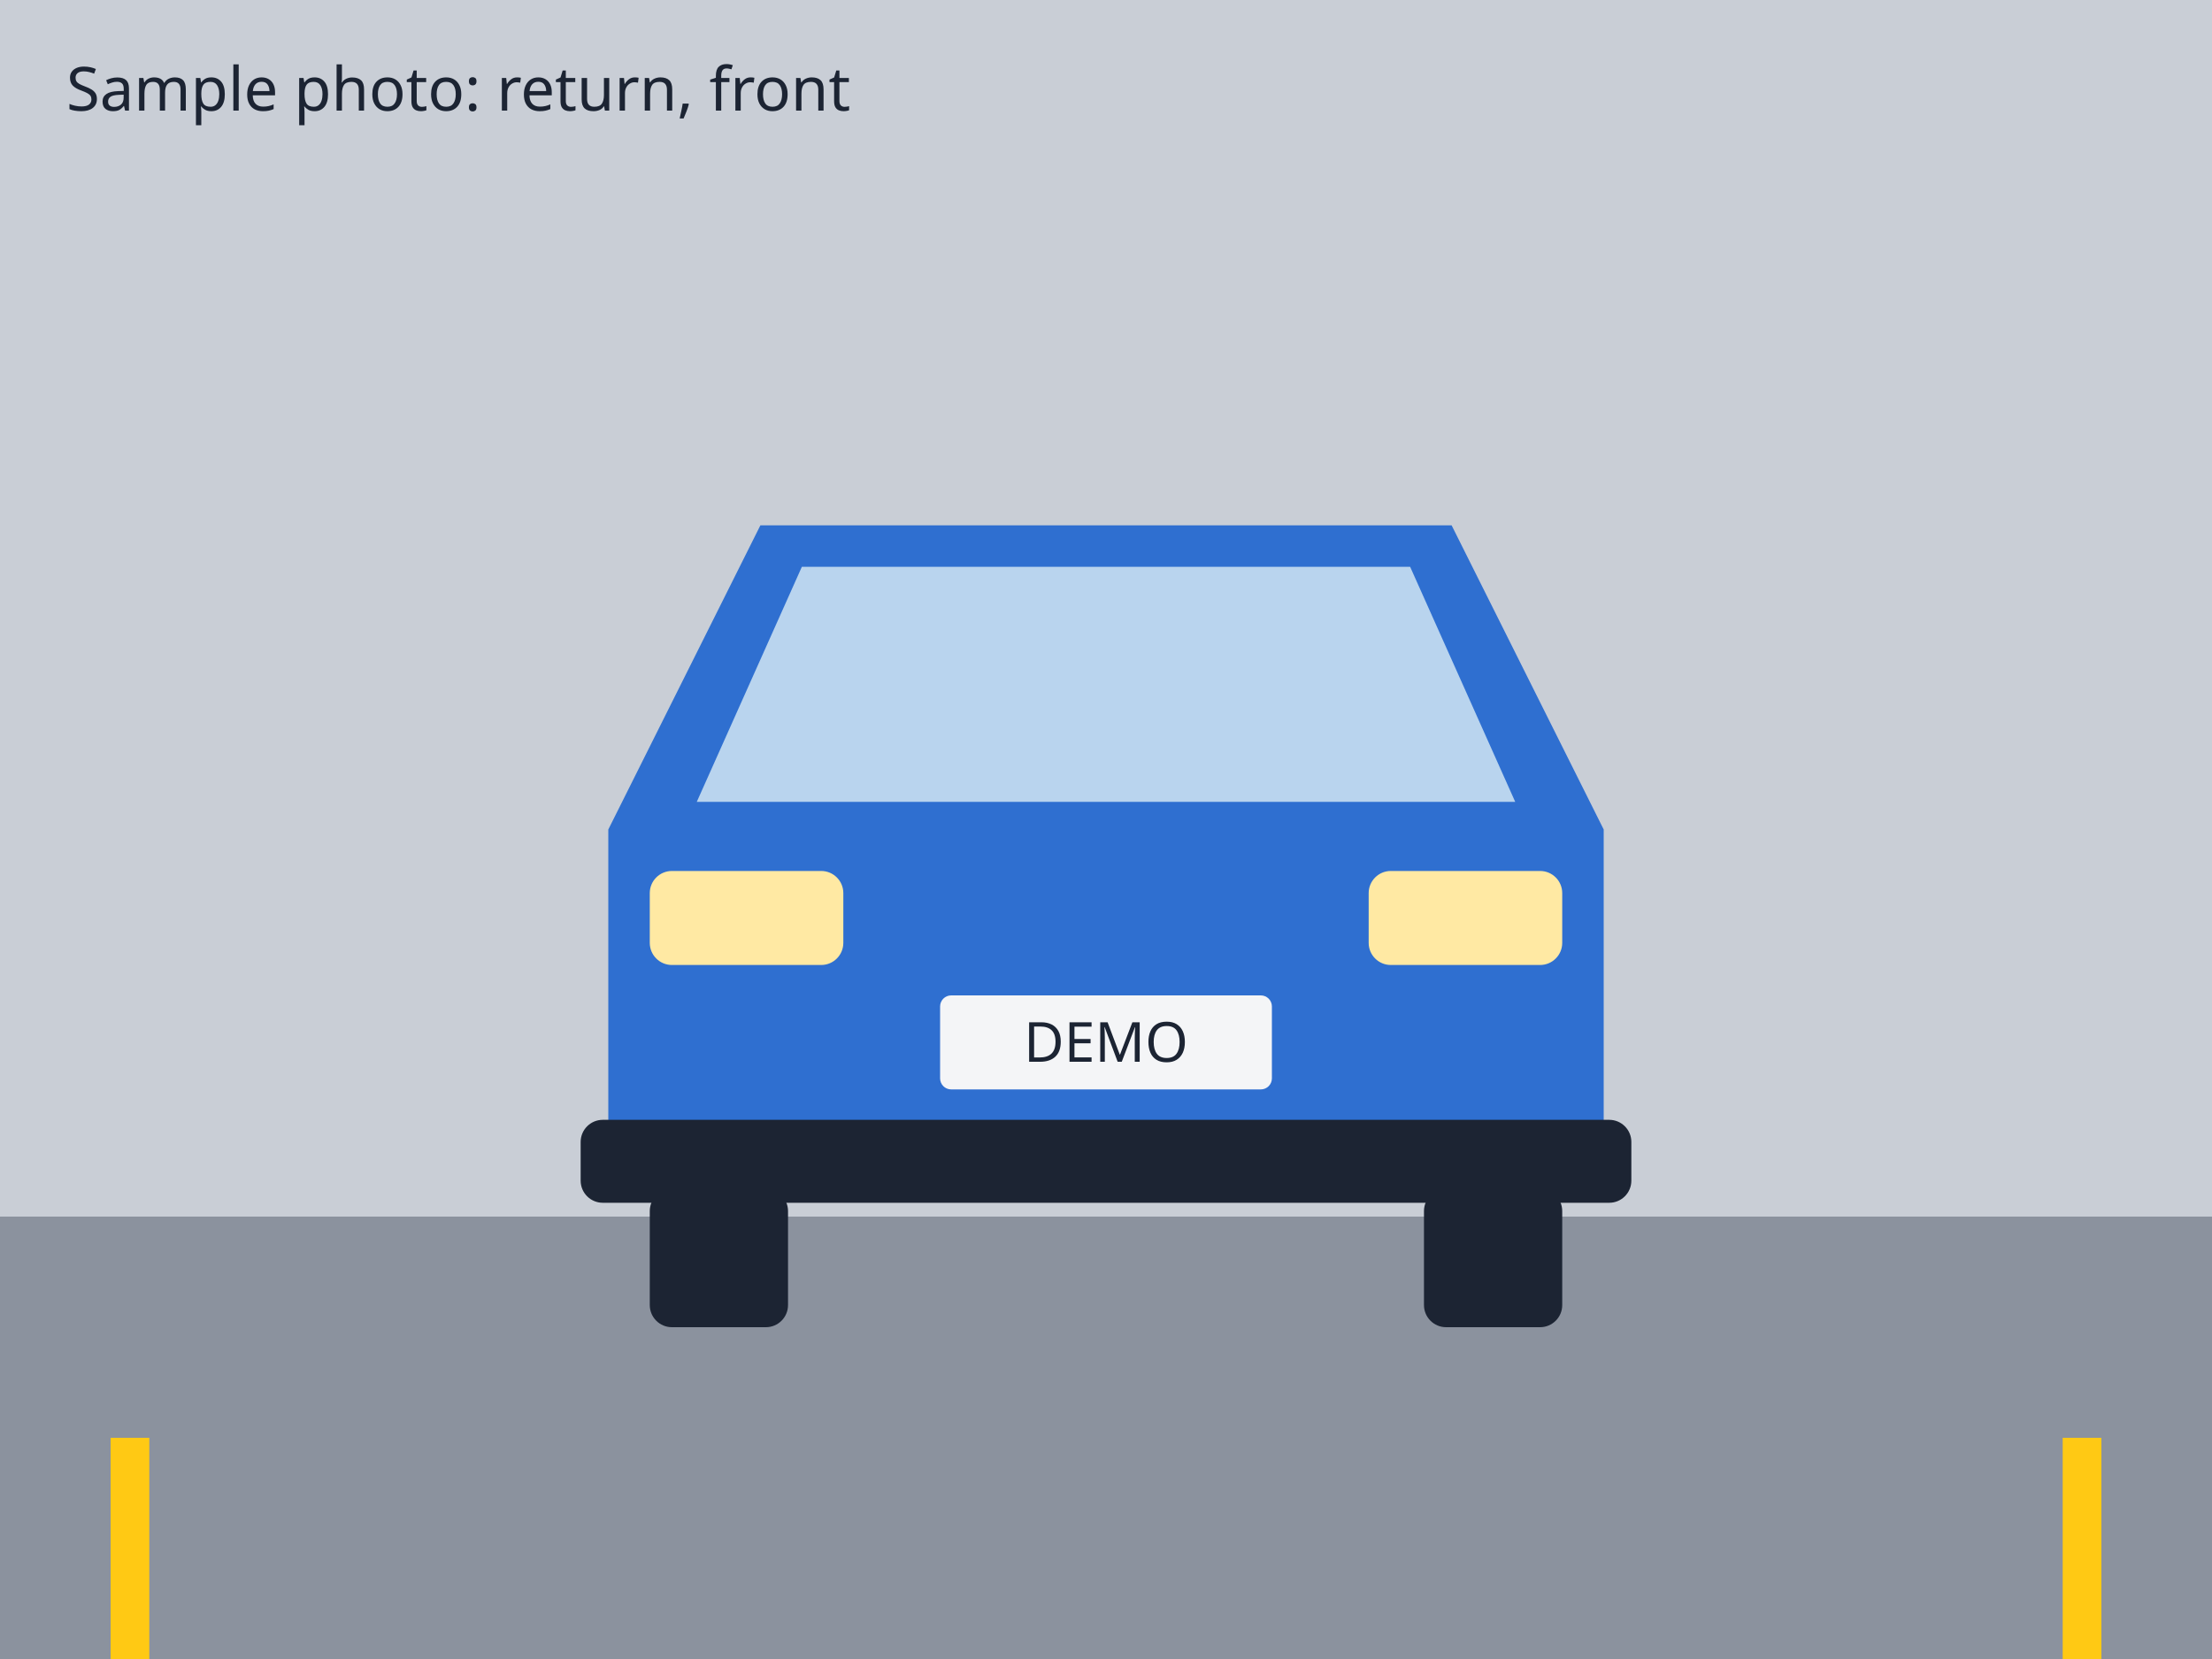
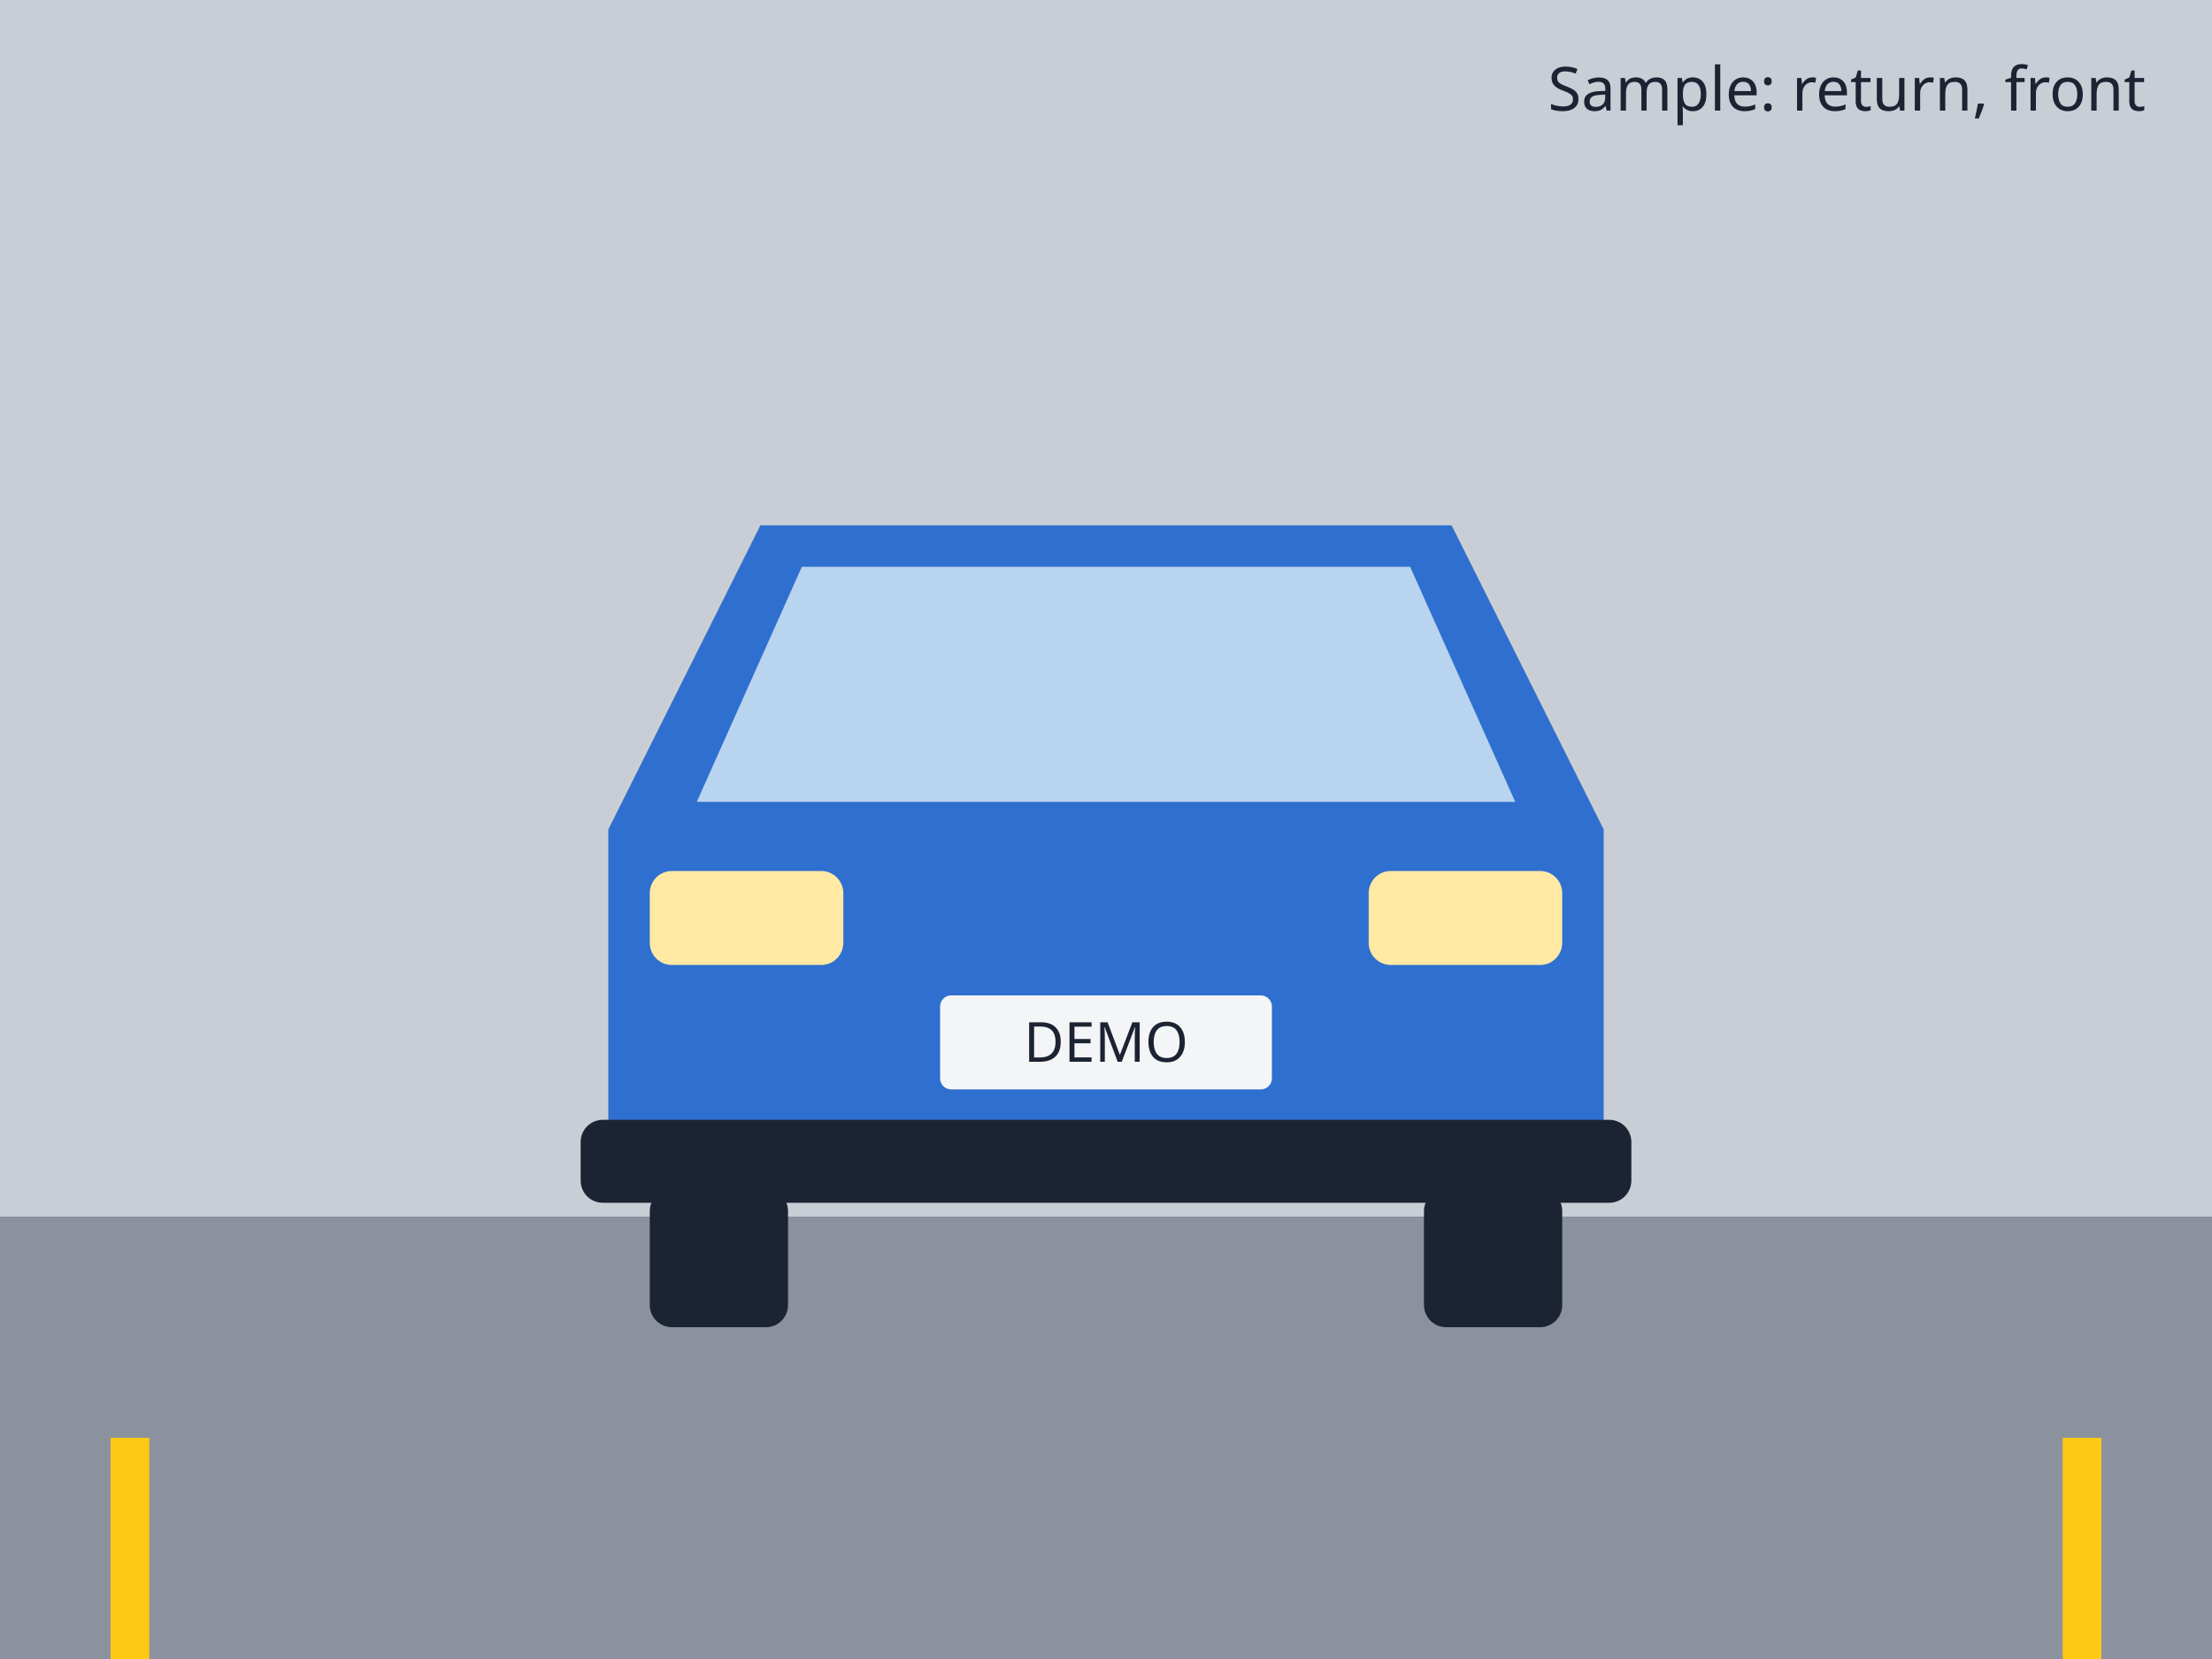
<svg xmlns="http://www.w3.org/2000/svg" width="800" height="600" viewBox="0 0 800 600">
  <rect width="800" height="600" fill="#c9ced6" />
  <rect y="440" width="800" height="160" fill="#8b929e" />
  <rect x="40" y="520" width="14" height="80" fill="#ffc914" />
  <rect x="746" y="520" width="14" height="80" fill="#ffc914" />
  <path d="M220 420 L220 300 L275 190 L525 190 L580 300 L580 420 Z" fill="#2f6fd0" />
  <path d="M290 205 L510 205 L548 290 L252 290 Z" fill="#b9d4ee" />
  <rect x="235" y="315" width="70" height="34" rx="8" fill="#ffe9a3" />
  <rect x="495" y="315" width="70" height="34" rx="8" fill="#ffe9a3" />
  <rect x="340" y="360" width="120" height="34" rx="4" fill="#f4f5f7" />
  <text x="400" y="384" font-family="sans-serif" font-size="20" text-anchor="middle" fill="#1c2433">DEMO</text>
  <rect x="210" y="405" width="380" height="30" rx="8" fill="#1c2433" />
  <rect x="235" y="430" width="50" height="50" rx="8" fill="#1c2433" />
  <rect x="515" y="430" width="50" height="50" rx="8" fill="#1c2433" />
-   <text x="24" y="40" font-family="sans-serif" font-size="22" fill="#1c2433">Sample photo: return, front</text>
+   <text x="776" y="40" font-family="sans-serif" font-size="22" text-anchor="end" fill="#1c2433">Sample: return, front</text>
</svg>
